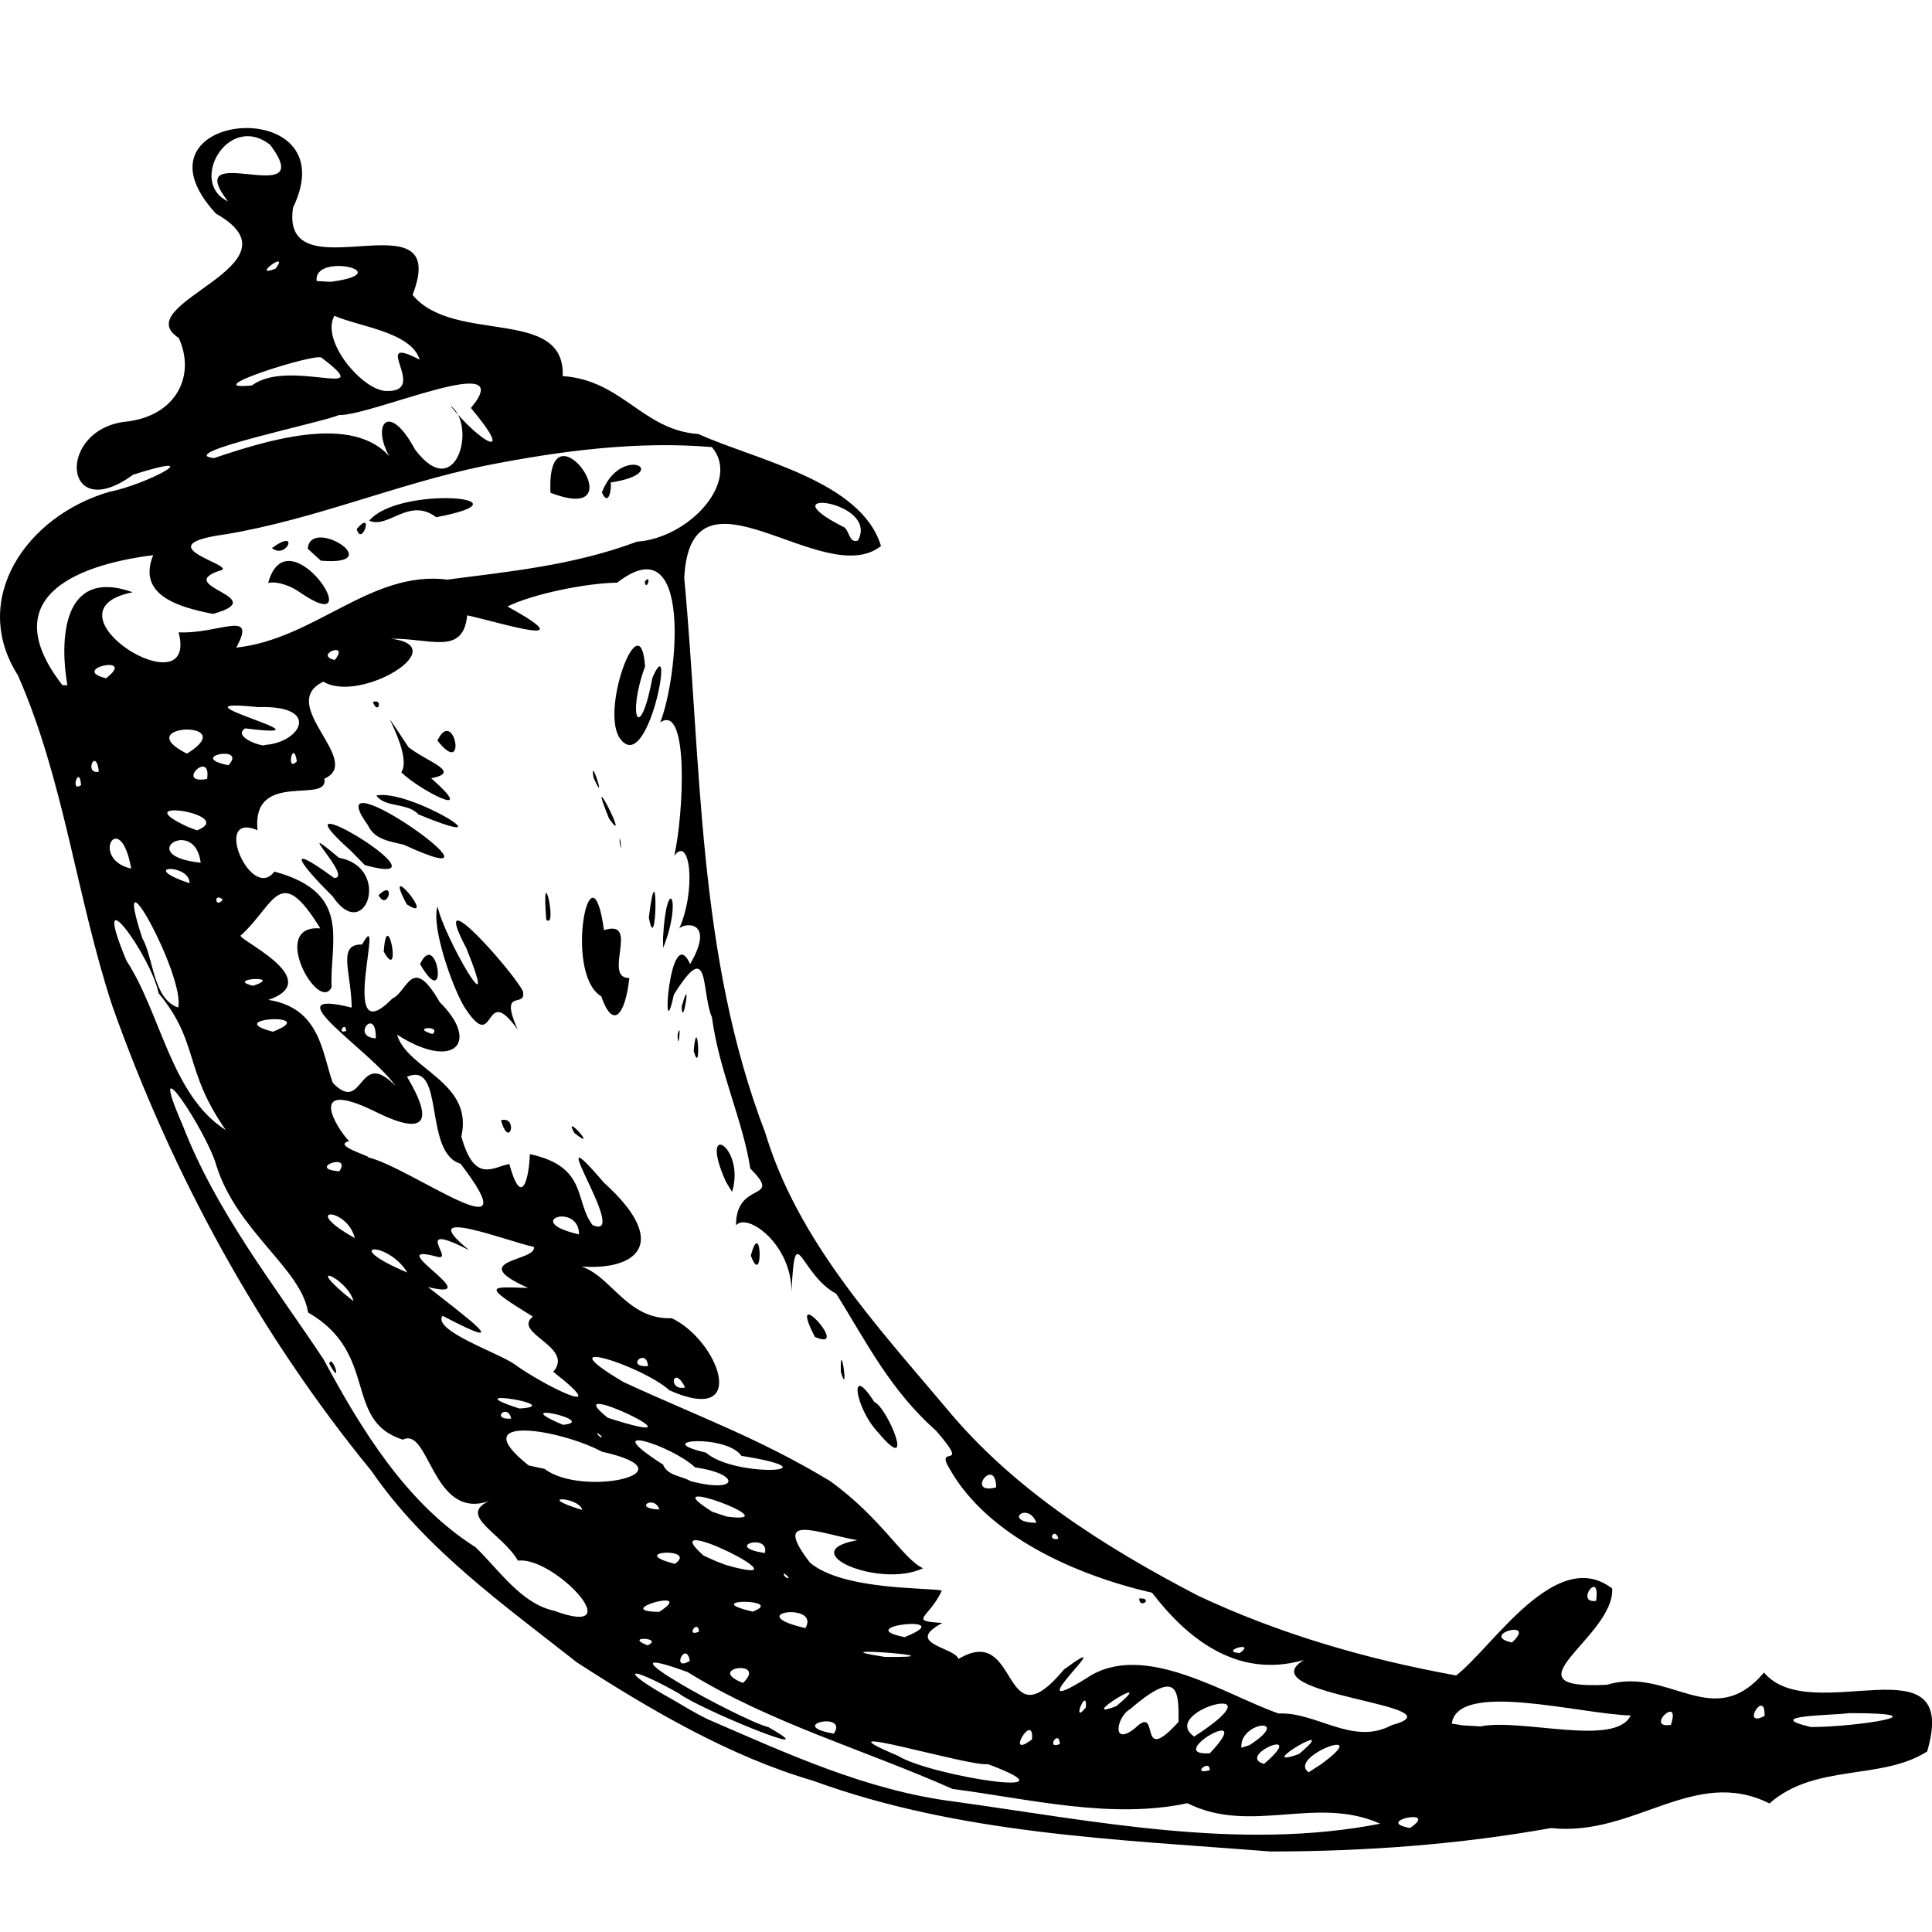
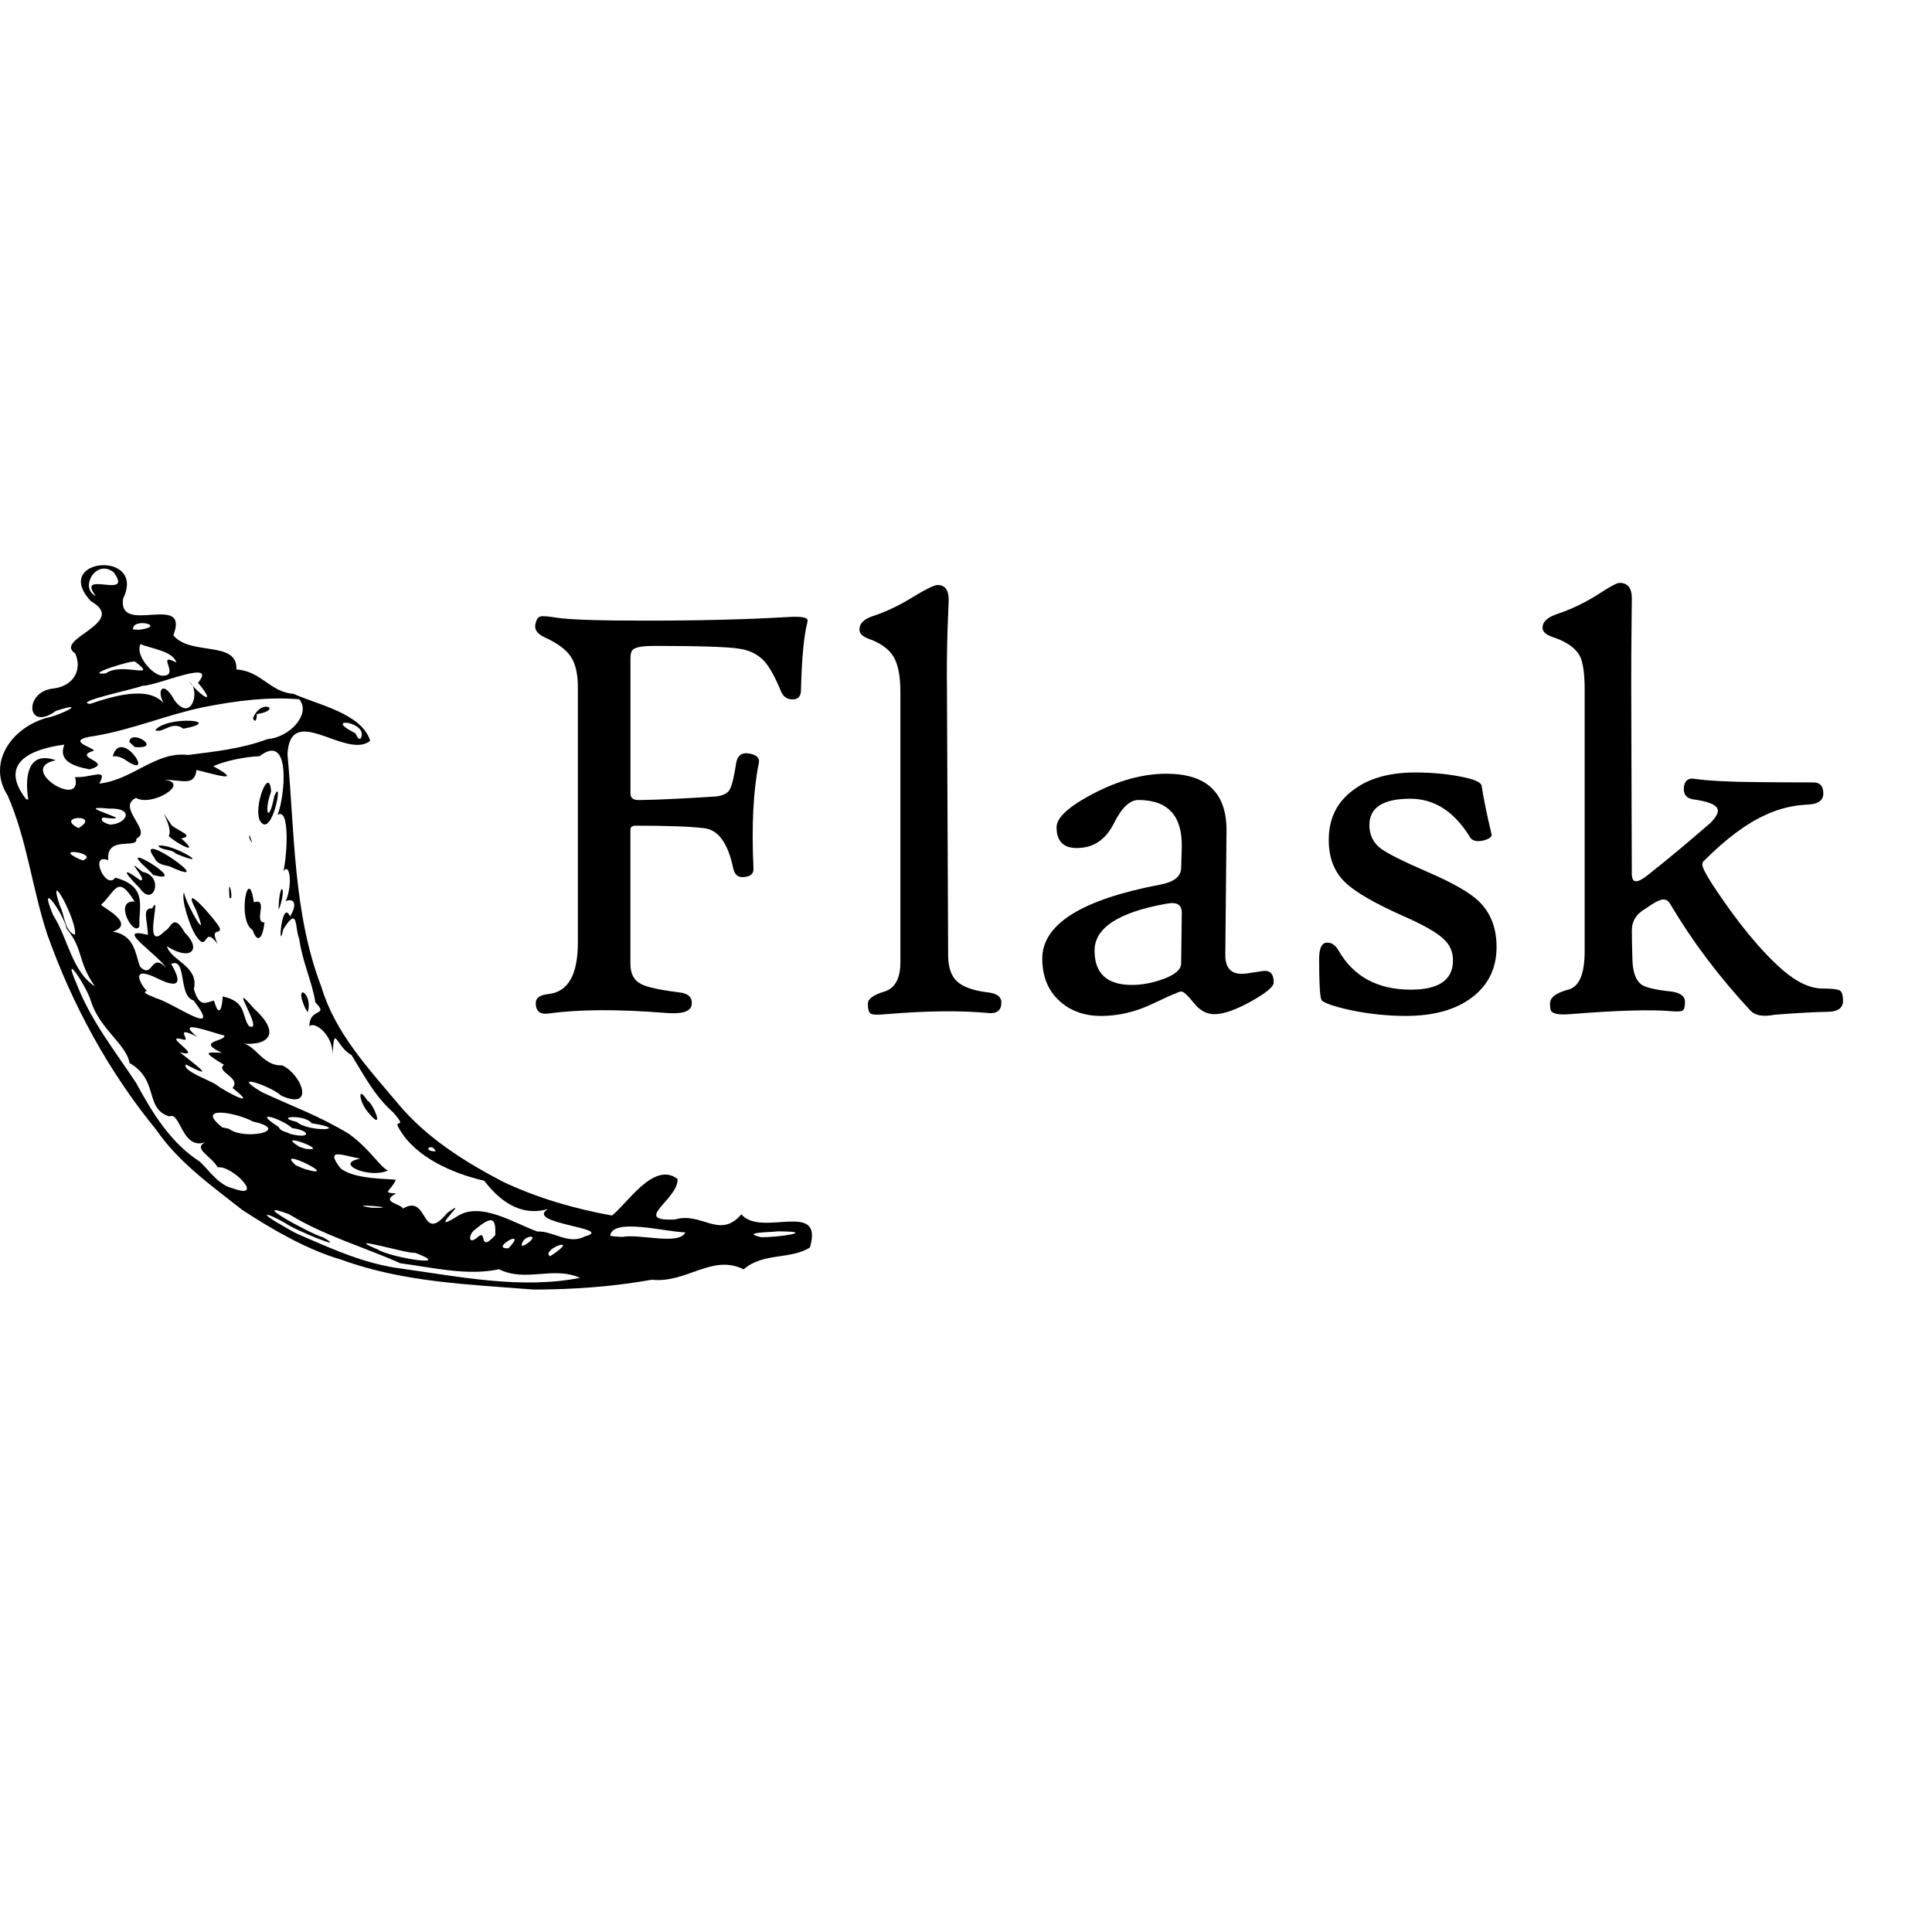
- <svg xmlns="http://www.w3.org/2000/svg" role="img" viewBox="0 0 24 24">
-   <path d="M7.172 20.655c-.914-.72-1.89-1.41-2.556-2.38-1.402-1.712-2.482-3.694-3.22-5.777C.95 11.143.796 9.69.222 8.388-.38 7.444.325 6.41 1.36 6.109c.46-.088 1.272-.523.293-.212-.878.644-.963-.585-.063-.662.615-.082.84-.585.63-1.037-.659-.43 1.6-.903.463-1.544C1.501 1.376 4.34 1.13 3.64 2.58c-.167 1.115 1.984-.204 1.485 1.083.507.619 1.9.141 1.865 1.009.74.05.993.672 1.687.72.72.325 2.023.58 2.267 1.391-.713.565-2.365-1.166-2.444.397.215 2.31.16 4.689 1.005 6.888.4 1.332 1.369 2.38 2.244 3.418.837 1.016 1.971 1.73 3.127 2.333 1.014.478 2.107.795 3.213.994.448-.343 1.24-1.617 1.938-1.08.033.604-1.388 1.263-.067 1.196.776-.234 1.314.6 1.953-.152.588.697 2.446-.446 2.027.98-.566.364-1.392.144-1.959.646-.935-.467-1.68.418-2.715.306-1.15.206-2.319.29-3.484.291-1.912-.151-3.865-.215-5.684-.88-1.025-.298-2.024-.882-2.925-1.465zm1.615.7c1 .432 1.979.888 3.075 1.026 1.74.241 3.537.614 5.283.274-.79-.357-1.608.14-2.395-.255-.944.203-1.957-.052-2.917-.177-1.092-.486-2.27-.82-3.292-1.452-1.277-.466.66.598 1.006.685.798.453-.878-.233-1.115-.421-.668-.375-.754-.297-.066.084.139.081.276.166.42.235zm-1.904-1.346c.97.359-.004-.682-.449-.622-.197-.341-.752-.557-.36-.74-.705.244-.738-.93-1.07-.763-.745-.235-.29-1.069-1.177-1.58-.081-.54-.882-1.008-1.138-1.822-.113-.416-.905-1.613-.418-.5.414 1.072 1.143 1.99 1.75 2.907.47.873 1.027 1.786 1.885 2.33.29.278.568.703.977.79zM4.09 16.942c.033-.146.177.317 0 0zm3.954 3.497c.215-.096-.309-.12 0 0zm.526.192c-.054-.265-.24.148 0 0zm.66.275c.313-.299-.484-.188 0 0zm1.128.63c.191-.282-.61-.107 0 0zM8.19 20.023c.487-.315-.63-.004 0 0zm.494.246c-.014-.166-.176.075 0 0zm2.47 1.542c.398.25 2.32.55 1.116.103-.201.042-2.231-.574-1.116-.103zm-3.921-3.054c-.039-.167-.616-.185 0 0zm1.15.67c.3-.209-.621-.16 0 0zm.967.593c.43-.162-.697-.163 0 0zm-2.585-1.773c.466.358 1.88.046.714-.213-.53-.283-1.727-.476-.912.17l.198.043zm3.24 1.978c.194-.33-.814-.189 0 0zm-.984-.783c1.14.323-.958-.72-.281-.118l.15.068.13.05zm1.974 1.141c1.079.01-.975-.148 0 0zm-4.645-2.96c-.042-.201-.266.017 0 0zm6.47 3.984c.029-.363-.352.27 0 0zm-4.629-2.856c-.065-.191-.337-.008 0 0zm-1.739-1.254c.62-.037-.848-.273 0 0zm-2.06-1.332c-.077-.297-.674-.534 0 0zM9.8 19.6c-.114-.13-.054.028 0 0zm3.366 2.065c-.01-.197-.183.075 0 0zm-3.664-2.373c.06-.255-.529-.077 0 0zM6.995 17.7c.46-.049-.739-.311 0 0zm4.242 2.637c.718-.285-.7-.14 0 0zM9.03 18.84c.828.106-.985-.563-.181-.06zm2.877 1.768c.773-.462.518 1.082 1.311.13.782-.57-.675.707.289.103.697-.467 1.727.22 2.377.445.468-.023.923.405 1.403.145.923-.25-1.806-.37-1.09-.81-.845.245-1.47-.294-1.885-.835-.948-.219-2.044-.703-2.517-1.542-.192-.315.279.044-.166-.47-.571-.508-.856-1.085-1.24-1.702-.457-.244-.51-.963-.557-.024.004-.593-.553-.992-.689-.826-.002-.571.596-.285.177-.707-.09-.592-.387-1.209-.476-1.877-.138-.322-.02-1.011-.473-.282-.165.77-.055-.947.202-.38.337-.579-.12-.51-.14-.43.22-.488.14-1.18-.057-.916.117-.517.185-1.902-.175-1.656.218-.54.414-2.473-.534-1.736-.384.005-1.048.14-1.363.296.986.543-.099.196-.5.11-.052.502-.45.285-.946.29.793.098-.386.81-.841.534-.59.282.51.987.012 1.205.061.328-.905-.119-.83.64-.573-.241-.078.9.209.514.975.264.686.866.711 1.437-.159.333-.785-.783-.14-.731-.508-.827-.562-.299-.985.085-.099.028 1.079.547.34.803.65.1.668.67.8 1.03.391.407.311-.45.779.04-.296-.436-1.567-1.228-.544-.974-.005-.439-.185-.793.129-.784.31-.562-.325 1.387.375.672.193-.085.241-.563.59.045.505.498.182.858-.531.403.127.433.954.587.799 1.265.165.595.395.376.596.342.158.578.247.153.255-.123.721.155.552.581.778.88.497.224-.712-1.522.142-.526.898.811.337 1.15-.47 1.02.51-.041.675.69 1.313.664.582.277.976 1.34-.027.897-.348-.313-1.579-.7-.573-.104.929.43 1.666.688 2.562 1.227.64.458.918.982 1.16 1.086-.538.257-1.623-.206-.817-.348-.503-.091-1.068-.345-.587.28.41.343 1.45.306 1.637.345-.159.348-.43.376.006.403-.486.26.156.3.201.448zm-.994-2.808c-.296-.31-.373-.89-.053-.385.164.066.525.947.053.385zm3.238 2.057c.185-.011.006.14 0 0zm-3.706-2.816c-.011-.468.107.361 0 0zm-.322-.433c-.372-.719.47.204 0 0zm-3.9-2.692c.218-.059.107.374 0 0zm3.104 1.682c.134-.504.158.424 0 0zm-2.193-1.525c-.155-.278.323.261 0 0zm1.882.604c-.352-.79.25-.432.078.13zM5.77 12.512c-.158-.26-.418-1.02-.334-1.252.076.378.804 1.627.357.518-.494-.93.59.302.702.534.051.23-.305-.063-.064.478-.44-.617-.26.34-.661-.278zm-1.003-.691c.041-.603.23.413 0 0zm.451.155c.215-.455.365.634 0 0zm-1.085-.84c-.374-.37-.644-.713.017-.23.255.01-.566-.778.061-.25.66.12.326 1.082-.078.48zm.57-.015c.217-.215.115.212 0 0zm.35.113c-.328-.617.4.258 0 0zm-.697-.667c-1.086-.966 1.365.506.177.18l-.177-.18zm3.111 1.808c-.47-.282-.124-1.984.036-.82.457-.148-.025.601.315.594-.053.473-.206.643-.35.226zm1.15.68c.047-.513.098.35 0 0zm-.2-.198c.053-.219.006.258 0 0zM4.57 10.25c-.697-.963 2.027.973.447.244-.165-.043-.364-.059-.447-.244zm2.216 1.175c-.066-.81.147.134 0 0zm1.682 1.079c.13-.462.01.305 0 0zM4.676 9.882c.415-.088 1.718.729.521.234-.133-.148-.417-.08-.521-.234zm3.56 1.775c.044-.829.248-.495.002.118l-.002-.118zM4.985 9.594c.169-.248-.449-1.12.089-.313.232.185.672.31.283.387.611.539-.149.146-.372-.074zm3.075 1.804c.117-.944.103.553 0 0zM4.632 8.722c.129-.055.068.172 0 0zm.802.478c.206-.434.38.483 0 0zm2.263 1.259c-.002-.167.043.242 0 0zm-.131-.29c-.314-.776.292.41 0 0zm-.193-.509c-.053-.32.18.403 0 0zm.314-.51c-.216-.38.272-1.674.326-.871-.227.625-.065.975.093.136.293-.66-.063 1.303-.42.735zm.322-1.924c.094-.115.021.139 0 0zm-.538 10.613c-.128-.111.016.071 0 0zm1.11.561c.616.159.613-.096.055-.171-.3-.28-1.246-.575-.399-.035.056.142.234.139.343.206zm-2.192-1.455c.34.253 1.28.719.484.096.269-.312-.514-.478-.254-.686-.66-.404-.52-.368-.058-.356-.794-.354.114-.328.071-.51-.306-.06-1.52-.539-.805.04-.726-.37-.173.138-.392.084-.743-.202.66.565-.118.375.425.337 1.146.864.18.357-.128.183.691.46.892.6zm1.16.667c1.411.454-.691-.556 0 0zm5.94 3.598c.02-.28-.192.24 0 0zm.612.257c.325-.315.013.503.539-.077.006-.415-.016-.66-.605-.156-.162.09-.234.473.066.233zM4.408 15.38c-.1-.393-.7-.39 0 0zm.652.428c-.242-.402-.864-.364 0 0zm3.71 2.237c.362.321 1.663.236.44.04-.182-.269-1.151-.204-.44-.04zm5.098 3.149c.558-.468-.54.208 0 0zm1.16.796c.003-.15-.24.066 0 0zm.001-.21c.617-.654-.598.039 0 0zM2.805 14.038c-.526-.75-.327-1.088-.835-1.7-.096-.47-.87-1.533-.4-.406.43.659.558 1.679 1.235 2.106zm12.03 7.534c1.136-.734-.465-.32 0 0zm.867.34c.57-.488-.36-.102 0 0zM4.215 14.55c.163-.242-.42-.031 0 0zm11.306 7.129c.551-.355-.126-.3-.1.032zM8.05 16.97c-.02-.24-.291.02 0 0zm.461.266c-.146-.297-.225.047 0 0zm7.894 4.684c.705-.51-.428-.098-.148.096zm-.27-.13c.574-.482-.607.213 0 0zm1.38.918c.386-.258-.469-.083 0 0zM4.569 14.376c.517.116 2.066 1.274 1.152.08-.468-.138-.187-1.283-.665-1.08.32.535.264.763-.409.426-.846-.413-.475.204-.31.374-.225.052.298.196.232.2zm-2.356-1.86c.092-.383-.853-2.107-.446-.864.146.26.131.754.446.864zm4.324 2.666c-.266-.223-.013-.032 0 0zm.656.152c0-.405-.725-.164 0 0zm5.682 3.583c-.108-.278-.428-.006 0 0zm.273.199c-.04-.155-.157.03 0 0zm2.253 1.419c.216-.16-.27-.02 0 0zM3.39 12.816c.62-.24-.664-.171 0 0zm8.985 5.661c-.007-.401-.395.1 0 0zm-9.23-6.231c.398-.135-.368-.089 0 0zm1.155.56c-.007-.133-.122.05 0 0zm14.09 8.64c.513-.104 1.679.26 1.867-.136-.621-.015-2.15-.438-2.222.101l.136.022.22.013zM4.668 12.898c.009-.407-.317-.015 0 0zM1.63 10.79c-.138-.775-.525-.118 0 0zm.724.182c.009-.249-.663-.224 0 0zm.414.203c-.12-.097-.094.122 0 0zm2.605 1.67c.122-.112-.29-.083 0 0zm-2.88-2.128c-.07-.585-.84-.088 0 0zm-1.486-.964c-.02-.27-.144.102 0 0zm.221-.167c-.036-.32-.19.04 0 0zm1.22.729c.517-.203-.94-.42-.105-.039zm16.334 10.089c.33-.303-.42-.094 0 0zm1.974 1.023c.132-.392-.334.051 0 0zM2.573 9.676c.055-.379-.409.075 0 0zM.837 8.513c-.093-.535-.08-1.474.812-1.156-1.191.236.824 1.48.57.498.5.024.98-.296.716.19.987-.109 1.671-.964 2.624-.845.742-.098 1.554-.172 2.354-.471.658-.048 1.291-.756.93-1.175-.896-.076-1.835.036-2.827.233-1.098.228-2.096.662-3.205.849-1.08.145.217.4-.092.456-.564.196.672.328-.073.534-.46-.088-.94-.246-.743-.73-1.035.133-1.945.563-1.127 1.616h.061zm2.494-1.27c.243-.894 1.3.735.398.118-.108-.08-.285-.146-.398-.119zm.047-.434c.35-.26.186.146 0 0zm.445.008c.032-.411 1.018.218.163.148zm.608-.245c.222-.26.064.231 0 0zm.156-.104c.37-.444 2.095-.283.832-.043-.338-.255-.598.15-.832.043zm2.251-.347c-.056-1.214 1.118.432 0 0zm.639-.004c.233-.612.906-.245.108-.123.017.065-.024.316-.108.123zM2.322 9.362c.697-.427-.741-.37 0 0zm.515.144c.245-.26-.531-.106 0 0zm-1.52-1.08c.399-.305-.471-.116 0 0zm20.603 12.89c.012-.355-.304.16 0 0zm-2.093-1.429c.06-.409-.27.036 0 0zm2.67 1.567c.557 0 1.688-.173.475-.173-.19.03-1.109.024-.476.173zM3.29 9.254c.451-.03.706-.497-.087-.47-1.23-.127 1.084.42-.158.264-.167.11.236.237.245.207zm.398.202c-.048-.29-.14.154 0 0zm.47-1.257c.197-.243-.27-.065 0 0zm-1.5-2.508c.806-.274 1.907-.581 2.287.135-.387-.466-.156-.924.21-.243.516.689.775-.313.438-.545.383.476.819.701.257.03.61-.734-1.223.097-1.64.088-.2.09-2.071.477-1.551.535zm.472-.903c.46-.347 1.588.206.864-.345-.07-.062-1.586.418-.864.345zm1.674.069c.538.013-.231-.722.409-.389-.105-.344-.746-.408-1.059-.545-.177.314.36.938.65.934zm-1.38-1.52c.186-.252-.326.128 0 0zm.684.164c.866-.115-.22-.373-.174-.01zm-1.277-1c-.61-.796 1.146.134.527-.7-.522-.415-1.023.468-.527.7zm7.825 4.215c.28-.496-1.155-.668-.188-.175.089.03.069.21.188.175z" />
+ <svg xmlns="http://www.w3.org/2000/svg" version="1.1" id="Layer_1" x="0px" y="0px" viewBox="0 0 50 50" style="enable-background:new 0 0 50 50;" xml:space="preserve">
+   <g>
+     <path id="path2900" d="M6.28,31.32c-0.801-0.63-1.655-1.233-2.238-2.083c-1.228-1.499-2.173-3.235-2.82-5.059   c-0.391-1.186-0.524-2.458-1.028-3.598c-0.527-0.828,0.09-1.733,0.997-1.997c0.404-0.078,1.114-0.458,0.257-0.186   c-0.768,0.564-0.843-0.512-0.055-0.58c0.538-0.071,0.736-0.512,0.552-0.908c-0.577-0.376,1.4-0.79,0.405-1.352   c-1.036-1.118,1.45-1.333,0.836-0.064c-0.147,0.976,1.737-0.179,1.3,0.949c0.444,0.541,1.664,0.123,1.633,0.883   c0.647,0.044,0.869,0.589,1.477,0.631c0.63,0.284,1.771,0.508,1.985,1.218c-0.625,0.495-2.071-1.022-2.141,0.347   c0.189,2.022,0.141,4.106,0.881,6.031c0.35,1.166,1.198,2.084,1.965,2.992c0.733,0.889,1.726,1.516,2.738,2.043   c0.888,0.419,1.845,0.696,2.813,0.871c0.392-0.3,1.085-1.416,1.698-0.946c0.029,0.529-1.215,1.105-0.059,1.047   c0.679-0.205,1.15,0.525,1.71-0.133c0.515,0.61,2.142-0.39,1.775,0.858c-0.496,0.32-1.219,0.127-1.715,0.567   c-0.819-0.409-1.471,0.366-2.377,0.268c-1.007,0.18-2.031,0.253-3.051,0.255c-1.674-0.132-3.384-0.188-4.977-0.771   C7.944,32.342,7.068,31.831,6.28,31.32L6.28,31.32z M7.694,31.932c0.876,0.379,1.733,0.778,2.693,0.899   c1.523,0.212,3.096,0.538,4.625,0.24c-0.692-0.312-1.407,0.122-2.097-0.223c-0.827,0.178-1.714-0.045-2.554-0.155   c-0.956-0.426-1.987-0.718-2.882-1.271c-1.118-0.408,0.578,0.524,0.88,0.599c0.699,0.397-0.769-0.203-0.976-0.368   c-0.586-0.328-0.66-0.26-0.058,0.074C7.447,31.797,7.567,31.872,7.694,31.932L7.694,31.932z M6.027,30.754   c0.849,0.314-0.004-0.597-0.393-0.544c-0.172-0.299-0.659-0.488-0.316-0.649c-0.617,0.214-0.646-0.814-0.936-0.667   c-0.653-0.206-0.254-0.936-1.031-1.384c-0.071-0.472-0.772-0.882-0.996-1.595c-0.099-0.365-0.792-1.412-0.366-0.437   c0.363,0.939,1.001,1.742,1.532,2.545c0.412,0.764,0.9,1.563,1.651,2.04C5.425,30.306,5.669,30.678,6.027,30.754L6.027,30.754z    M3.581,28.069 M7.043,31.131 M7.504,31.299 M8.081,31.54 M9.07,32.091 M7.171,30.767 M7.604,30.983 M9.767,32.333   c0.348,0.219,2.03,0.481,0.977,0.09C10.567,32.46,8.79,31.92,9.767,32.333z M6.333,29.659 M7.34,30.246 M8.187,30.765    M5.924,29.213c0.408,0.313,1.645,0.04,0.625-0.187c-0.465-0.248-1.511-0.417-0.798,0.149L5.924,29.213L5.924,29.213z    M8.761,30.944 M7.899,30.259c0.998,0.282-0.839-0.631-0.246-0.104l0.131,0.059L7.899,30.259L7.899,30.259z M9.627,31.258   C10.572,31.267,8.774,31.128,9.627,31.258L9.627,31.258z M5.56,28.666 M11.225,32.155 M7.172,29.653 M5.65,28.556 M3.846,27.39    M8.581,30.395 M11.529,32.204 M8.321,30.126 M6.125,28.734 M9.839,31.042 M7.907,29.731c0.725,0.093-0.862-0.493-0.159-0.052   L7.907,29.731L7.907,29.731z M10.426,31.279c0.677-0.405,0.454,0.947,1.148,0.114c0.685-0.5-0.592,0.618,0.253,0.089   c0.611-0.408,1.512,0.194,2.082,0.39c0.41-0.02,0.808,0.354,1.228,0.126c0.808-0.218-1.581-0.323-0.955-0.709   c-0.74,0.215-1.286-0.257-1.65-0.731c-0.83-0.192-1.789-0.616-2.203-1.35c-0.169-0.276,0.244,0.039-0.146-0.412   c-0.5-0.445-0.75-0.95-1.085-1.49c-0.401-0.214-0.448-0.844-0.488-0.021c0.003-0.519-0.484-0.868-0.603-0.723   c-0.002-0.5,0.522-0.249,0.155-0.619c-0.079-0.518-0.339-1.058-0.417-1.643c-0.121-0.282-0.017-0.886-0.414-0.248   c-0.145,0.675-0.048-0.829,0.177-0.333c0.295-0.506-0.106-0.446-0.122-0.376c0.192-0.427,0.122-1.032-0.05-0.801   c0.102-0.452,0.162-1.665-0.153-1.45c0.191-0.473,0.362-2.165-0.467-1.52c-0.336,0.005-0.918,0.122-1.194,0.259   c0.863,0.476-0.087,0.172-0.438,0.096c-0.046,0.44-0.394,0.25-0.828,0.254c0.694,0.086-0.338,0.71-0.736,0.468   C3,20.896,3.964,21.513,3.528,21.704c0.054,0.288-0.792-0.104-0.726,0.56c-0.502-0.211-0.069,0.788,0.182,0.45   c0.854,0.231,0.601,0.758,0.623,1.259c-0.139,0.292-0.687-0.686-0.122-0.64c-0.446-0.724-0.493-0.262-0.863,0.075   c-0.086,0.024,0.945,0.479,0.298,0.703c0.569,0.088,0.585,0.586,0.701,0.901c0.342,0.356,0.272-0.393,0.681,0.035   c-0.259-0.382-1.372-1.075-0.476-0.853C3.821,23.81,3.664,23.5,3.938,23.508c0.272-0.492-0.285,1.214,0.328,0.588   c0.17-0.074,0.212-0.493,0.517,0.04c0.443,0.436,0.16,0.751-0.465,0.352c0.112,0.379,0.836,0.515,0.7,1.108   c0.144,0.522,0.346,0.329,0.522,0.299c0.138,0.507,0.216,0.134,0.223-0.107c0.632,0.135,0.484,0.509,0.682,0.77   c0.435,0.197-0.623-1.332,0.124-0.46c0.786,0.71,0.295,1.006-0.411,0.893c0.447-0.036,0.591,0.604,1.149,0.581   c0.509,0.242,0.854,1.173-0.024,0.786c-0.305-0.275-1.382-0.613-0.502-0.091c0.813,0.377,1.459,0.602,2.243,1.074   c0.561,0.401,0.804,0.86,1.016,0.95c-0.472,0.225-1.422-0.18-0.716-0.304c-0.44-0.08-0.935-0.303-0.513,0.246   c0.358,0.299,1.269,0.267,1.433,0.301c-0.138,0.305-0.376,0.329,0.006,0.353C9.824,31.115,10.387,31.15,10.426,31.279   L10.426,31.279z M9.555,28.82c-0.259-0.271-0.326-0.778-0.046-0.337C9.653,28.541,9.969,29.313,9.555,28.82L9.555,28.82z    M12.391,30.622 M9.146,28.156 M8.864,27.777 M5.448,25.419 M8.167,26.893 M6.246,25.557 M7.895,26.085   c-0.309-0.692,0.219-0.378,0.068,0.113L7.895,26.085L7.895,26.085z M5.052,24.19c-0.138-0.227-0.366-0.893-0.293-1.096   c0.067,0.331,0.704,1.425,0.313,0.453c-0.432-0.815,0.517,0.264,0.615,0.468c0.045,0.202-0.267-0.055-0.055,0.419   C5.246,23.894,5.404,24.731,5.052,24.19z M4.174,23.585 M4.569,23.721 M3.618,22.985c-0.327-0.325-0.564-0.625,0.015-0.202   c0.223,0.009-0.496-0.681,0.054-0.219C4.265,22.67,3.973,23.512,3.618,22.985z M4.118,22.972 M4.425,23.071 M3.814,22.487   c-0.951-0.846,1.195,0.442,0.155,0.157L3.814,22.487L3.814,22.487z M6.538,24.07c-0.411-0.247-0.109-1.737,0.031-0.718   c0.4-0.129-0.022,0.526,0.276,0.52C6.799,24.286,6.665,24.435,6.538,24.07z M7.546,24.665 M7.371,24.492 M4.001,22.209   c-0.611-0.843,1.775,0.852,0.391,0.214C4.247,22.385,4.073,22.372,4.001,22.209z M5.941,23.238   C5.883,22.528,6.07,23.355,5.941,23.238L5.941,23.238z M7.414,24.183 M4.094,21.888c0.363-0.078,1.504,0.638,0.456,0.204   C4.434,21.963,4.186,22.021,4.094,21.888z M7.212,23.441c0.039-0.726,0.217-0.433,0.001,0.104L7.212,23.441L7.212,23.441   L7.212,23.441z M4.365,21.635c0.148-0.217-0.393-0.981,0.078-0.274c0.203,0.162,0.589,0.271,0.248,0.339   C5.226,22.172,4.56,21.828,4.365,21.635z M7.057,23.215 M4.056,20.872 M4.758,21.29 M6.739,22.392 M6.625,22.138 M6.456,21.693   C6.41,21.413,6.613,22.045,6.456,21.693L6.456,21.693z M6.731,21.246c-0.189-0.333,0.238-1.466,0.286-0.763   c-0.199,0.547-0.057,0.854,0.081,0.119C7.355,20.025,7.043,21.743,6.731,21.246L6.731,21.246z M7.013,19.561 M6.541,28.854    M7.513,29.346c0.54,0.139,0.538-0.084,0.049-0.15c-0.263-0.244-1.092-0.504-0.35-0.03C7.262,29.29,7.417,29.287,7.513,29.346   L7.513,29.346z M5.594,28.072c0.298,0.222,1.121,0.629,0.424,0.085c0.235-0.273-0.45-0.419-0.223-0.601   c-0.578-0.354-0.456-0.322-0.051-0.311c-0.695-0.311,0.1-0.287,0.063-0.446c-0.268-0.053-1.331-0.472-0.705,0.034   c-0.636-0.324-0.151,0.121-0.344,0.074c-0.65-0.177,0.579,0.495-0.103,0.328c0.373,0.295,1.004,0.757,0.158,0.313   C4.701,27.707,5.418,27.95,5.594,28.072L5.594,28.072z M6.61,28.655 M11.812,31.806 M12.347,32.031   c0.285-0.276,0.012,0.44,0.472-0.068c0.005-0.363-0.014-0.578-0.529-0.137C12.148,31.906,12.084,32.241,12.347,32.031   L12.347,32.031z M3.86,26.702 M4.431,27.076 M7.679,29.034c0.317,0.282,1.456,0.207,0.385,0.035   C7.905,28.835,7.056,28.891,7.679,29.034z M12.143,31.792 M13.158,32.489 M13.16,32.305C13.7,31.733,12.636,32.339,13.16,32.305   L13.16,32.305z M2.456,25.526c-0.461-0.657-0.286-0.953-0.731-1.489c-0.084-0.41-0.762-1.342-0.351-0.355   C1.751,24.259,1.863,25.152,2.456,25.526z M12.99,32.123 M13.749,32.421 M3.691,25.975 M13.591,32.218   c0.482-0.311-0.111-0.263-0.087,0.029L13.591,32.218L13.591,32.218z M7.048,28.094 M7.453,28.326 M14.364,32.428   c0.618-0.446-0.374-0.085-0.13,0.084L14.364,32.428L14.364,32.428z M14.128,32.313 M15.336,33.118 M4.001,25.822   c0.453,0.101,1.81,1.115,1.009,0.07c-0.41-0.121-0.164-1.123-0.582-0.946c0.281,0.469,0.231,0.668-0.358,0.373   c-0.741-0.362-0.416,0.179-0.271,0.328C3.6,25.692,4.059,25.819,4.001,25.822L4.001,25.822z M1.938,24.193   c0.081-0.335-0.746-1.845-0.391-0.756C1.675,23.665,1.662,24.097,1.938,24.193z M5.724,26.528 M6.298,26.661 M11.274,29.798   C11.179,29.555,10.899,29.792,11.274,29.798L11.274,29.798z M11.513,29.972 M13.485,31.215 M2.968,24.456 M10.836,29.413    M2.754,23.957 M3.765,24.447 M16.103,32.012c0.448-0.091,1.469,0.228,1.634-0.119c-0.544-0.013-1.883-0.384-1.946,0.088   l0.119,0.019L16.103,32.012L16.103,32.012L16.103,32.012z M4.087,24.528 M1.427,22.683 M2.061,22.842 M2.424,23.02 M4.704,24.483    M2.182,22.619 M0.882,21.775 M1.075,21.629 M2.144,22.267c0.452-0.178-0.823-0.367-0.092-0.034L2.144,22.267z M16.446,31.101    M18.174,31.997 M2.253,21.707 M0.733,20.688c-0.082-0.468-0.071-1.29,0.711-1.012c-1.043,0.207,0.722,1.296,0.499,0.436   c0.438,0.021,0.858-0.259,0.628,0.167c0.864-0.095,1.463-0.845,2.297-0.74c0.65-0.086,1.361-0.151,2.061-0.413   c0.576-0.041,1.13-0.662,0.815-1.029c-0.785-0.066-1.608,0.032-2.476,0.204c-0.962,0.2-1.836,0.58-2.806,0.743   c-0.946,0.127,0.19,0.35-0.081,0.4c-0.494,0.171,0.589,0.287-0.064,0.467c-0.403-0.077-0.823-0.215-0.651-0.64   c-0.906,0.118-1.703,0.494-0.987,1.416L0.733,20.688L0.733,20.688L0.733,20.688z M2.917,19.576   c0.212-0.783,1.138,0.644,0.348,0.104C3.171,19.609,3.015,19.552,2.917,19.576z M2.958,19.196 M3.347,19.203   c0.028-0.36,0.891,0.191,0.142,0.13L3.347,19.203L3.347,19.203z M3.88,18.988 M4.016,18.897c0.324-0.389,1.834-0.248,0.729-0.038   C4.449,18.636,4.222,18.991,4.016,18.897z M5.987,18.593 M6.547,18.59c0.204-0.536,0.794-0.215,0.095-0.108   C6.657,18.54,6.621,18.759,6.547,18.59z M2.033,21.432C2.644,21.058,1.384,21.107,2.033,21.432L2.033,21.432z M2.485,21.557    M1.153,20.613 M19.194,31.899 M17.361,30.648 M19.698,32.019c0.488,0.002,1.479-0.152,0.417-0.151   C19.948,31.894,19.144,31.889,19.698,32.019L19.698,32.019z M2.882,21.338c0.395-0.027,0.618-0.436-0.076-0.412   c-1.076-0.111,0.95,0.369-0.138,0.231C2.521,21.254,2.873,21.364,2.882,21.338z M3.23,21.514 M3.642,20.413 M2.329,18.217   c0.705-0.24,1.669-0.509,2.002,0.118c-0.339-0.408-0.137-0.809,0.183-0.213c0.452,0.603,0.679-0.274,0.385-0.477   c0.335,0.417,0.717,0.614,0.225,0.026c0.535-0.643-1.071,0.084-1.436,0.077C3.511,17.828,1.874,18.167,2.329,18.217z M2.742,17.426   c0.402-0.303,1.391,0.181,0.756-0.302C3.436,17.07,2.109,17.49,2.742,17.426z M4.208,17.487c0.471,0.012-0.203-0.632,0.358-0.34   c-0.092-0.301-0.653-0.357-0.927-0.477C3.483,16.944,3.954,17.49,4.208,17.487z M2.999,16.156 M3.598,16.299   c0.758-0.101-0.193-0.327-0.153-0.008L3.598,16.299L3.598,16.299z M2.479,15.424c-0.534-0.697,1.004,0.117,0.462-0.613   C2.484,14.448,2.046,15.221,2.479,15.424z M9.332,19.115c0.245-0.434-1.011-0.585-0.165-0.154   C9.244,18.987,9.227,19.145,9.332,19.115z" />
+     <g id="text3850">
+       <path id="path2830" d="M20.891,16.121c-0.088,0.345-0.142,0.925-0.162,1.739c0,0.16-0.072,0.24-0.216,0.24    c-0.144,0-0.245-0.07-0.301-0.209c-0.155-0.376-0.301-0.639-0.441-0.788c-0.165-0.175-0.384-0.281-0.657-0.317    c-0.294-0.046-1.025-0.07-2.195-0.07c-0.268,0-0.443,0.028-0.526,0.085c-0.052,0.036-0.077,0.113-0.077,0.232v3.502    c0,0.119,0.075,0.175,0.224,0.17c0.459-0.005,1.123-0.036,1.994-0.093c0.17-0.021,0.285-0.076,0.344-0.166    c0.059-0.09,0.117-0.323,0.174-0.7c0.036-0.206,0.157-0.286,0.363-0.24c0.175,0.036,0.25,0.116,0.224,0.24    c-0.144,0.701-0.191,1.613-0.139,2.736c0.005,0.134-0.08,0.206-0.255,0.216c-0.144,0.015-0.234-0.062-0.271-0.232    c-0.134-0.644-0.383-0.988-0.746-1.032c-0.363-0.044-0.955-0.066-1.774-0.066c-0.093,0-0.139,0.034-0.139,0.1v3.478    c0,0.258,0.095,0.433,0.286,0.526c0.149,0.077,0.472,0.147,0.966,0.209c0.252,0.026,0.363,0.137,0.332,0.332    c-0.031,0.17-0.258,0.237-0.68,0.201c-1.221-0.098-2.229-0.093-3.022,0.015c-0.222,0.031-0.332-0.059-0.332-0.271    c0-0.134,0.111-0.211,0.332-0.232c0.505-0.057,0.758-0.5,0.758-1.33v-6.617c0-0.34-0.061-0.602-0.182-0.785    c-0.121-0.183-0.347-0.349-0.676-0.499c-0.206-0.093-0.283-0.219-0.232-0.379c0.026-0.098,0.067-0.152,0.124-0.162    c0.052-0.015,0.188-0.005,0.41,0.031c0.325,0.052,1.09,0.077,2.296,0.077c1.422,0,2.651-0.031,3.687-0.093    c0.345-0.021,0.518,0.008,0.518,0.085C20.898,16.08,20.896,16.1,20.891,16.121L20.891,16.121z" />
+       <path id="path2832" d="M25.915,25.945c0,0.206-0.116,0.296-0.348,0.271c-0.711-0.067-1.592-0.057-2.644,0.031    c-0.211,0.021-0.341,0.015-0.39-0.015c-0.049-0.031-0.073-0.116-0.073-0.255c0-0.124,0.14-0.228,0.421-0.313    c0.281-0.085,0.421-0.339,0.421-0.761v-6.995c0-0.417-0.061-0.724-0.182-0.92c-0.121-0.196-0.334-0.348-0.638-0.456    c-0.16-0.057-0.24-0.137-0.24-0.24c0-0.155,0.116-0.271,0.348-0.348c0.35-0.113,0.714-0.289,1.09-0.526    c0.309-0.186,0.505-0.278,0.587-0.278c0.191,0,0.286,0.131,0.286,0.394c0-0.021-0.01,0.237-0.031,0.773    c-0.015,0.51-0.021,1.013-0.015,1.507l0.031,6.903c0,0.314,0.077,0.542,0.232,0.684c0.155,0.142,0.42,0.236,0.796,0.282    C25.799,25.708,25.915,25.796,25.915,25.945z" />
+       <path id="path2834" d="M32.964,25.427c0,0.108-0.197,0.272-0.591,0.491c-0.394,0.219-0.71,0.329-0.947,0.329    c-0.201,0-0.379-0.098-0.533-0.294c-0.155-0.196-0.263-0.294-0.325-0.294c-0.046,0-0.291,0.106-0.734,0.317    c-0.443,0.211-0.889,0.317-1.337,0.317c-0.423,0-0.776-0.124-1.059-0.371c-0.309-0.273-0.464-0.644-0.464-1.113    c0-0.891,1.02-1.53,3.061-1.917c0.35-0.067,0.528-0.209,0.533-0.425l0.015-0.495c0.031-0.845-0.343-1.268-1.121-1.268    c-0.222,0-0.432,0.198-0.63,0.595c-0.198,0.397-0.483,0.611-0.854,0.642c-0.423,0.041-0.634-0.137-0.634-0.533    c0-0.247,0.314-0.536,0.943-0.866c0.66-0.345,1.293-0.518,1.901-0.518c1.046,0,1.564,0.497,1.554,1.492l-0.031,3.185    c-0.005,0.335,0.137,0.502,0.425,0.502c0.057,0,0.165-0.013,0.325-0.039c0.16-0.026,0.252-0.039,0.278-0.039    C32.89,25.126,32.964,25.226,32.964,25.427L32.964,25.427z M30.584,23.665c0.005-0.129-0.024-0.214-0.089-0.255    c-0.064-0.041-0.166-0.049-0.305-0.023c-1.242,0.222-1.863,0.626-1.863,1.214c0,0.593,0.322,0.889,0.966,0.889    c0.258,0,0.523-0.049,0.796-0.147c0.319-0.113,0.479-0.25,0.479-0.41L30.584,23.665z" />
+       <path id="path2836" d="M38.731,24.507c0,0.546-0.21,0.98-0.63,1.302c-0.42,0.322-0.993,0.483-1.72,0.483    c-0.484,0-0.969-0.052-1.453-0.155c-0.417-0.093-0.66-0.178-0.727-0.255c-0.041-0.072-0.062-0.425-0.062-1.059    c0-0.273,0.062-0.415,0.186-0.425c0.124-0.015,0.229,0.052,0.317,0.201c0.386,0.675,1.01,1.013,1.871,1.013    c0.727,0,1.09-0.253,1.09-0.758c0-0.222-0.082-0.407-0.247-0.557c-0.18-0.17-0.531-0.368-1.051-0.595    c-0.752-0.335-1.255-0.629-1.507-0.881c-0.273-0.268-0.41-0.629-0.41-1.082c0-0.557,0.214-0.989,0.642-1.299    c0.397-0.299,0.928-0.448,1.592-0.448c0.417,0,0.799,0.034,1.144,0.1c0.371,0.067,0.564,0.149,0.58,0.247    c0.041,0.289,0.126,0.706,0.255,1.252c0.015,0.067-0.057,0.121-0.216,0.162c-0.17,0.036-0.283,0.008-0.34-0.085    c-0.407-0.665-0.922-0.997-1.546-0.997c-0.706,0-1.059,0.227-1.059,0.68c0,0.253,0.095,0.453,0.286,0.603    c0.17,0.129,0.569,0.33,1.198,0.603c0.66,0.283,1.108,0.539,1.345,0.765C38.576,23.619,38.731,24.013,38.731,24.507z" />
+       <path id="path2838" d="M47.697,25.899c0,0.18-0.121,0.276-0.363,0.286c-0.361,0.005-0.832,0.031-1.415,0.077    c-0.289,0.057-0.495,0.021-0.618-0.108c-0.814-0.876-1.505-1.793-2.072-2.752c-0.046-0.082-0.106-0.124-0.178-0.124    c-0.088,0-0.24,0.077-0.456,0.232c-0.242,0.134-0.363,0.325-0.363,0.572c0,0.175,0.005,0.428,0.015,0.758    c0.01,0.33,0.093,0.546,0.247,0.649c0.108,0.072,0.358,0.129,0.75,0.17c0.242,0.031,0.363,0.121,0.363,0.271    c0,0.119-0.019,0.192-0.058,0.22c-0.039,0.028-0.14,0.035-0.305,0.019c-0.515-0.046-1.386-0.021-2.613,0.077    c-0.309,0.026-0.477-0.013-0.502-0.116c-0.01-0.036-0.015-0.088-0.015-0.155c0-0.16,0.157-0.281,0.472-0.363    c0.283-0.072,0.425-0.405,0.425-0.997V17.86c0-0.423-0.041-0.716-0.124-0.881c-0.113-0.211-0.35-0.376-0.711-0.495    c-0.17-0.057-0.255-0.137-0.255-0.24c0-0.149,0.121-0.265,0.363-0.348c0.386-0.129,0.755-0.307,1.105-0.533    c0.283-0.186,0.459-0.278,0.526-0.278c0.211,0,0.317,0.134,0.317,0.402c0-0.036-0.003,0.219-0.008,0.765    c-0.005,0.376-0.008,0.881-0.008,1.515l0.015,4.839c0,0.134,0.036,0.201,0.108,0.201c0.077,0,0.196-0.067,0.356-0.201    c0.428-0.335,0.953-0.773,1.577-1.314c0.124-0.129,0.186-0.232,0.186-0.309c0-0.139-0.209-0.237-0.626-0.294    c-0.18-0.021-0.265-0.121-0.255-0.301c0.015-0.18,0.106-0.258,0.271-0.232c0.371,0.052,0.912,0.08,1.623,0.085    c0.495,0.005,0.987,0.008,1.476,0.008c0.16,0.005,0.24,0.1,0.24,0.286c0,0.175-0.126,0.271-0.379,0.286    c-0.397,0.015-0.77,0.106-1.121,0.271c-0.49,0.222-1.013,0.611-1.569,1.167c-0.041,0.031-0.062,0.07-0.062,0.116    c0,0.072,0.088,0.245,0.263,0.518c0.644,0.979,1.252,1.719,1.824,2.218c0.366,0.314,0.709,0.472,1.028,0.472    c0.237,0,0.384,0.017,0.441,0.05C47.669,25.666,47.697,25.755,47.697,25.899L47.697,25.899z" />
+     </g>
+   </g>
</svg>
